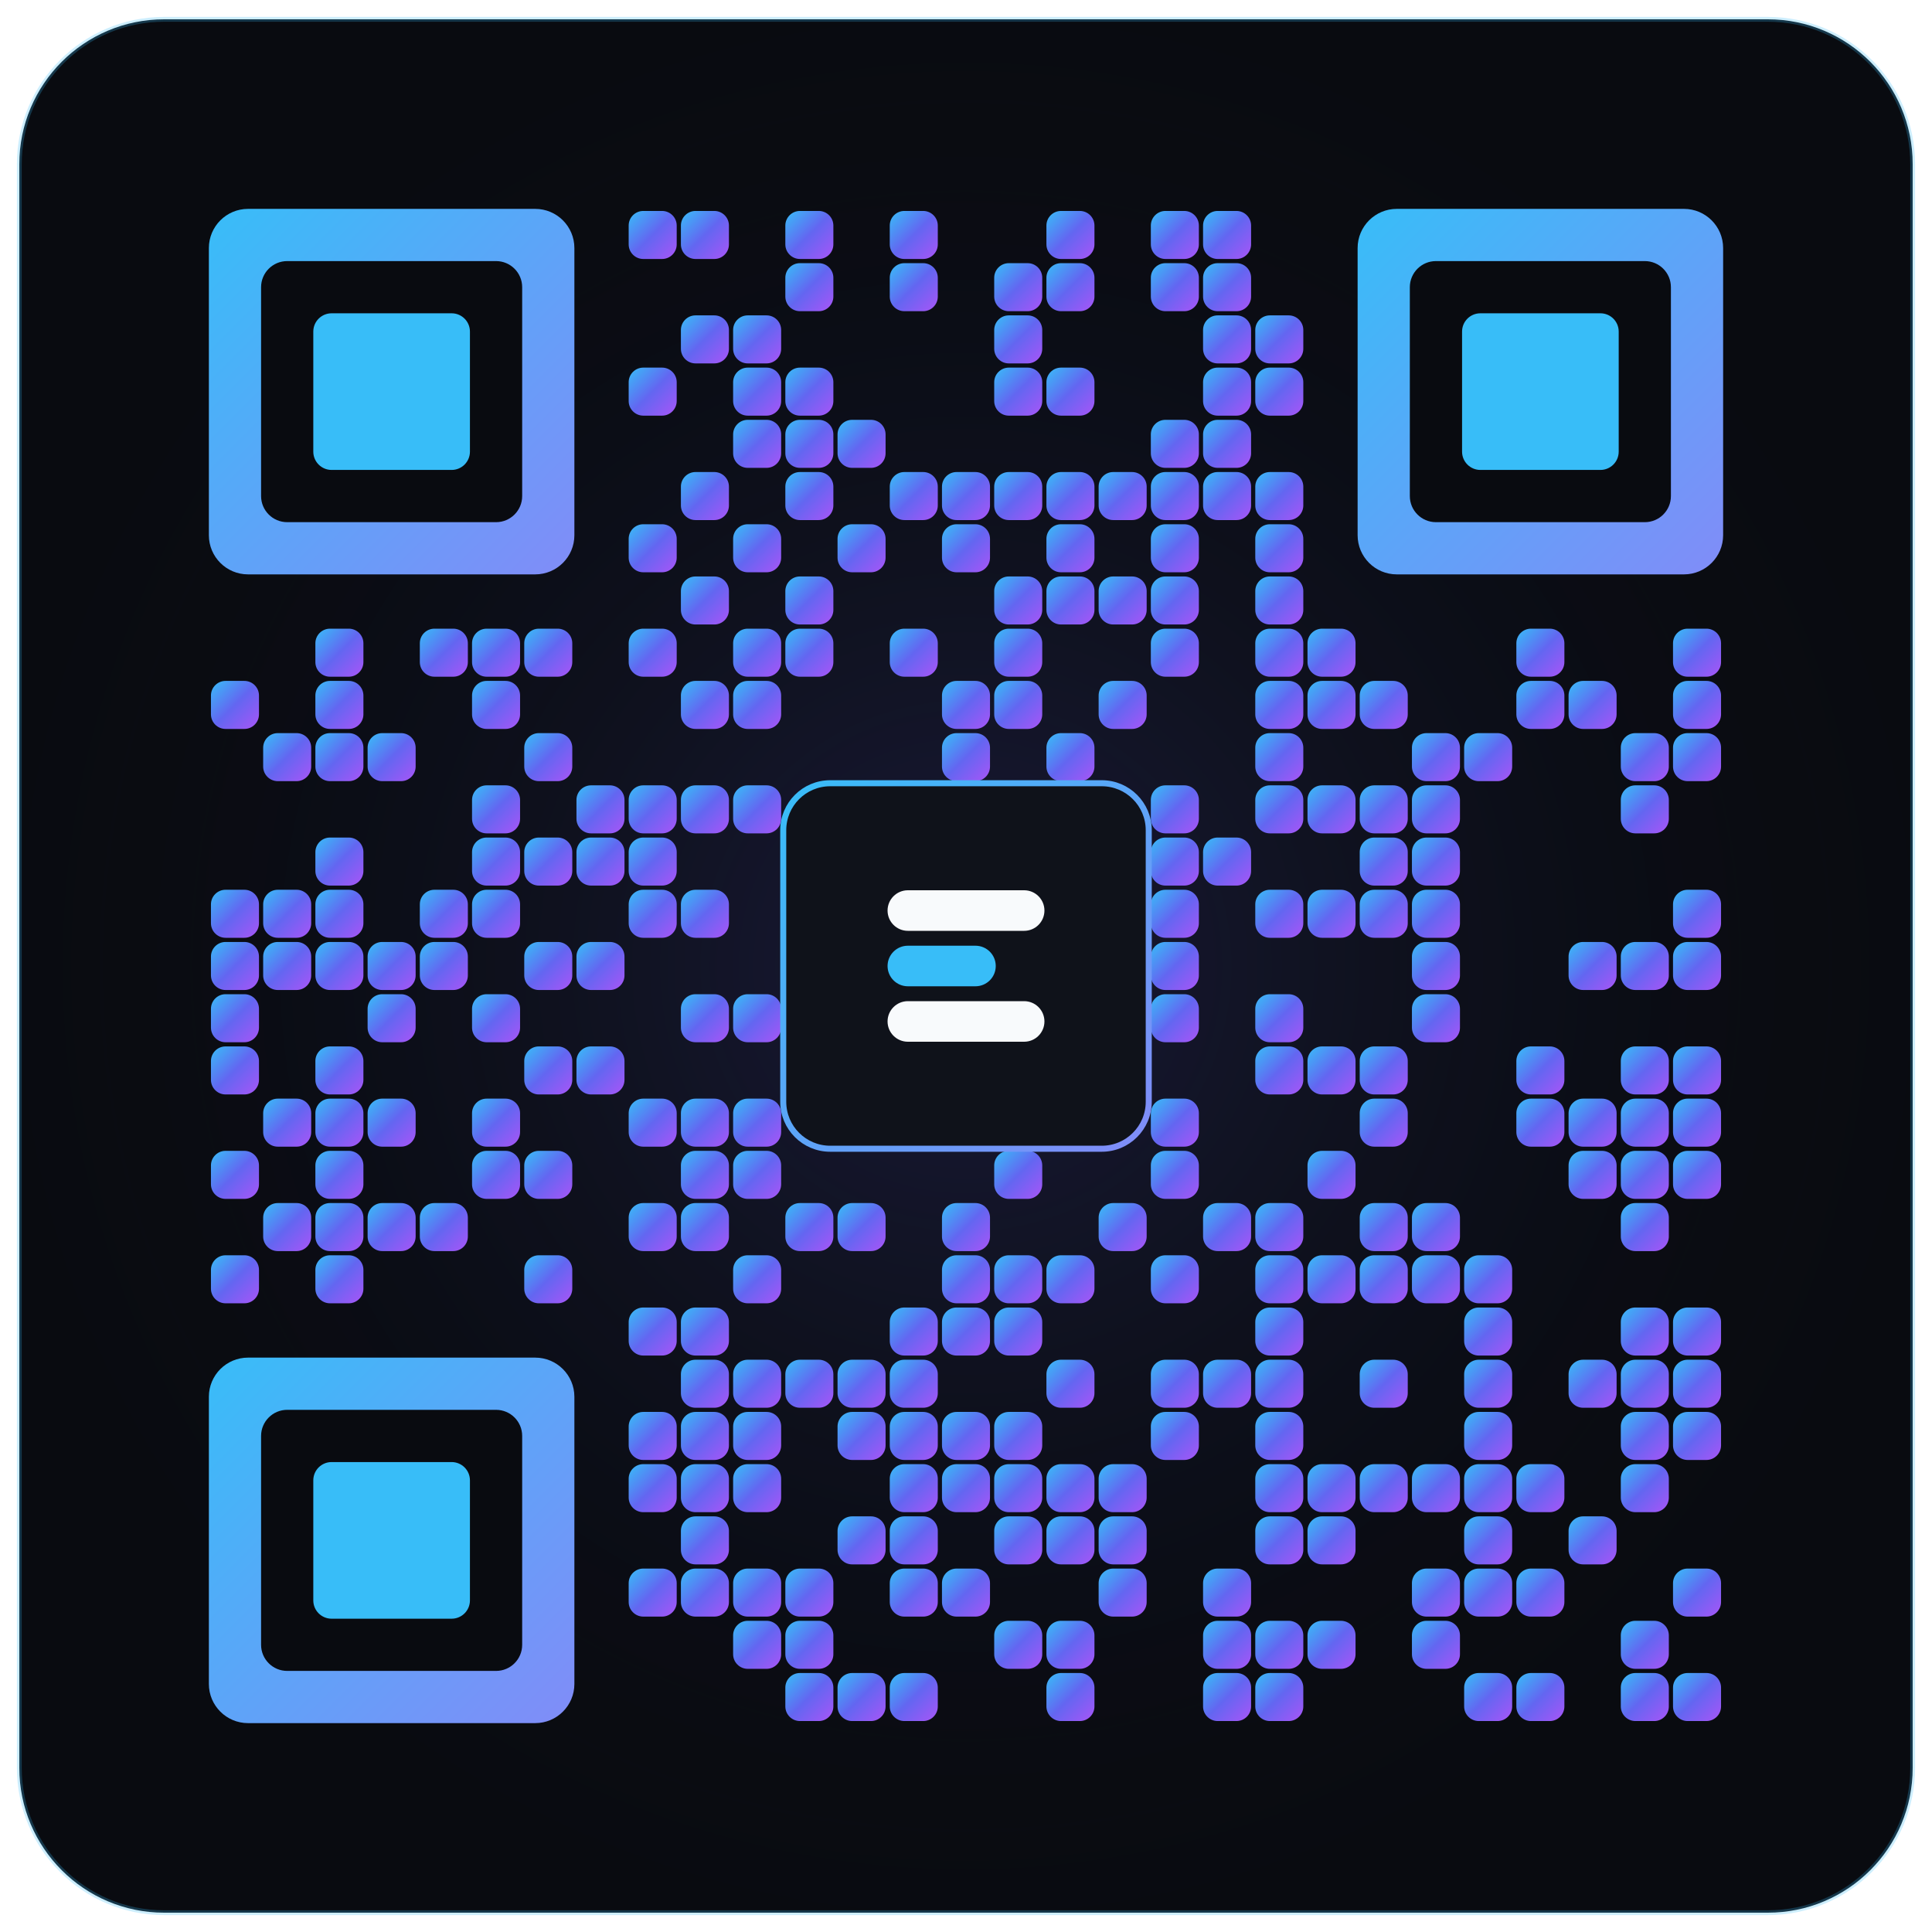
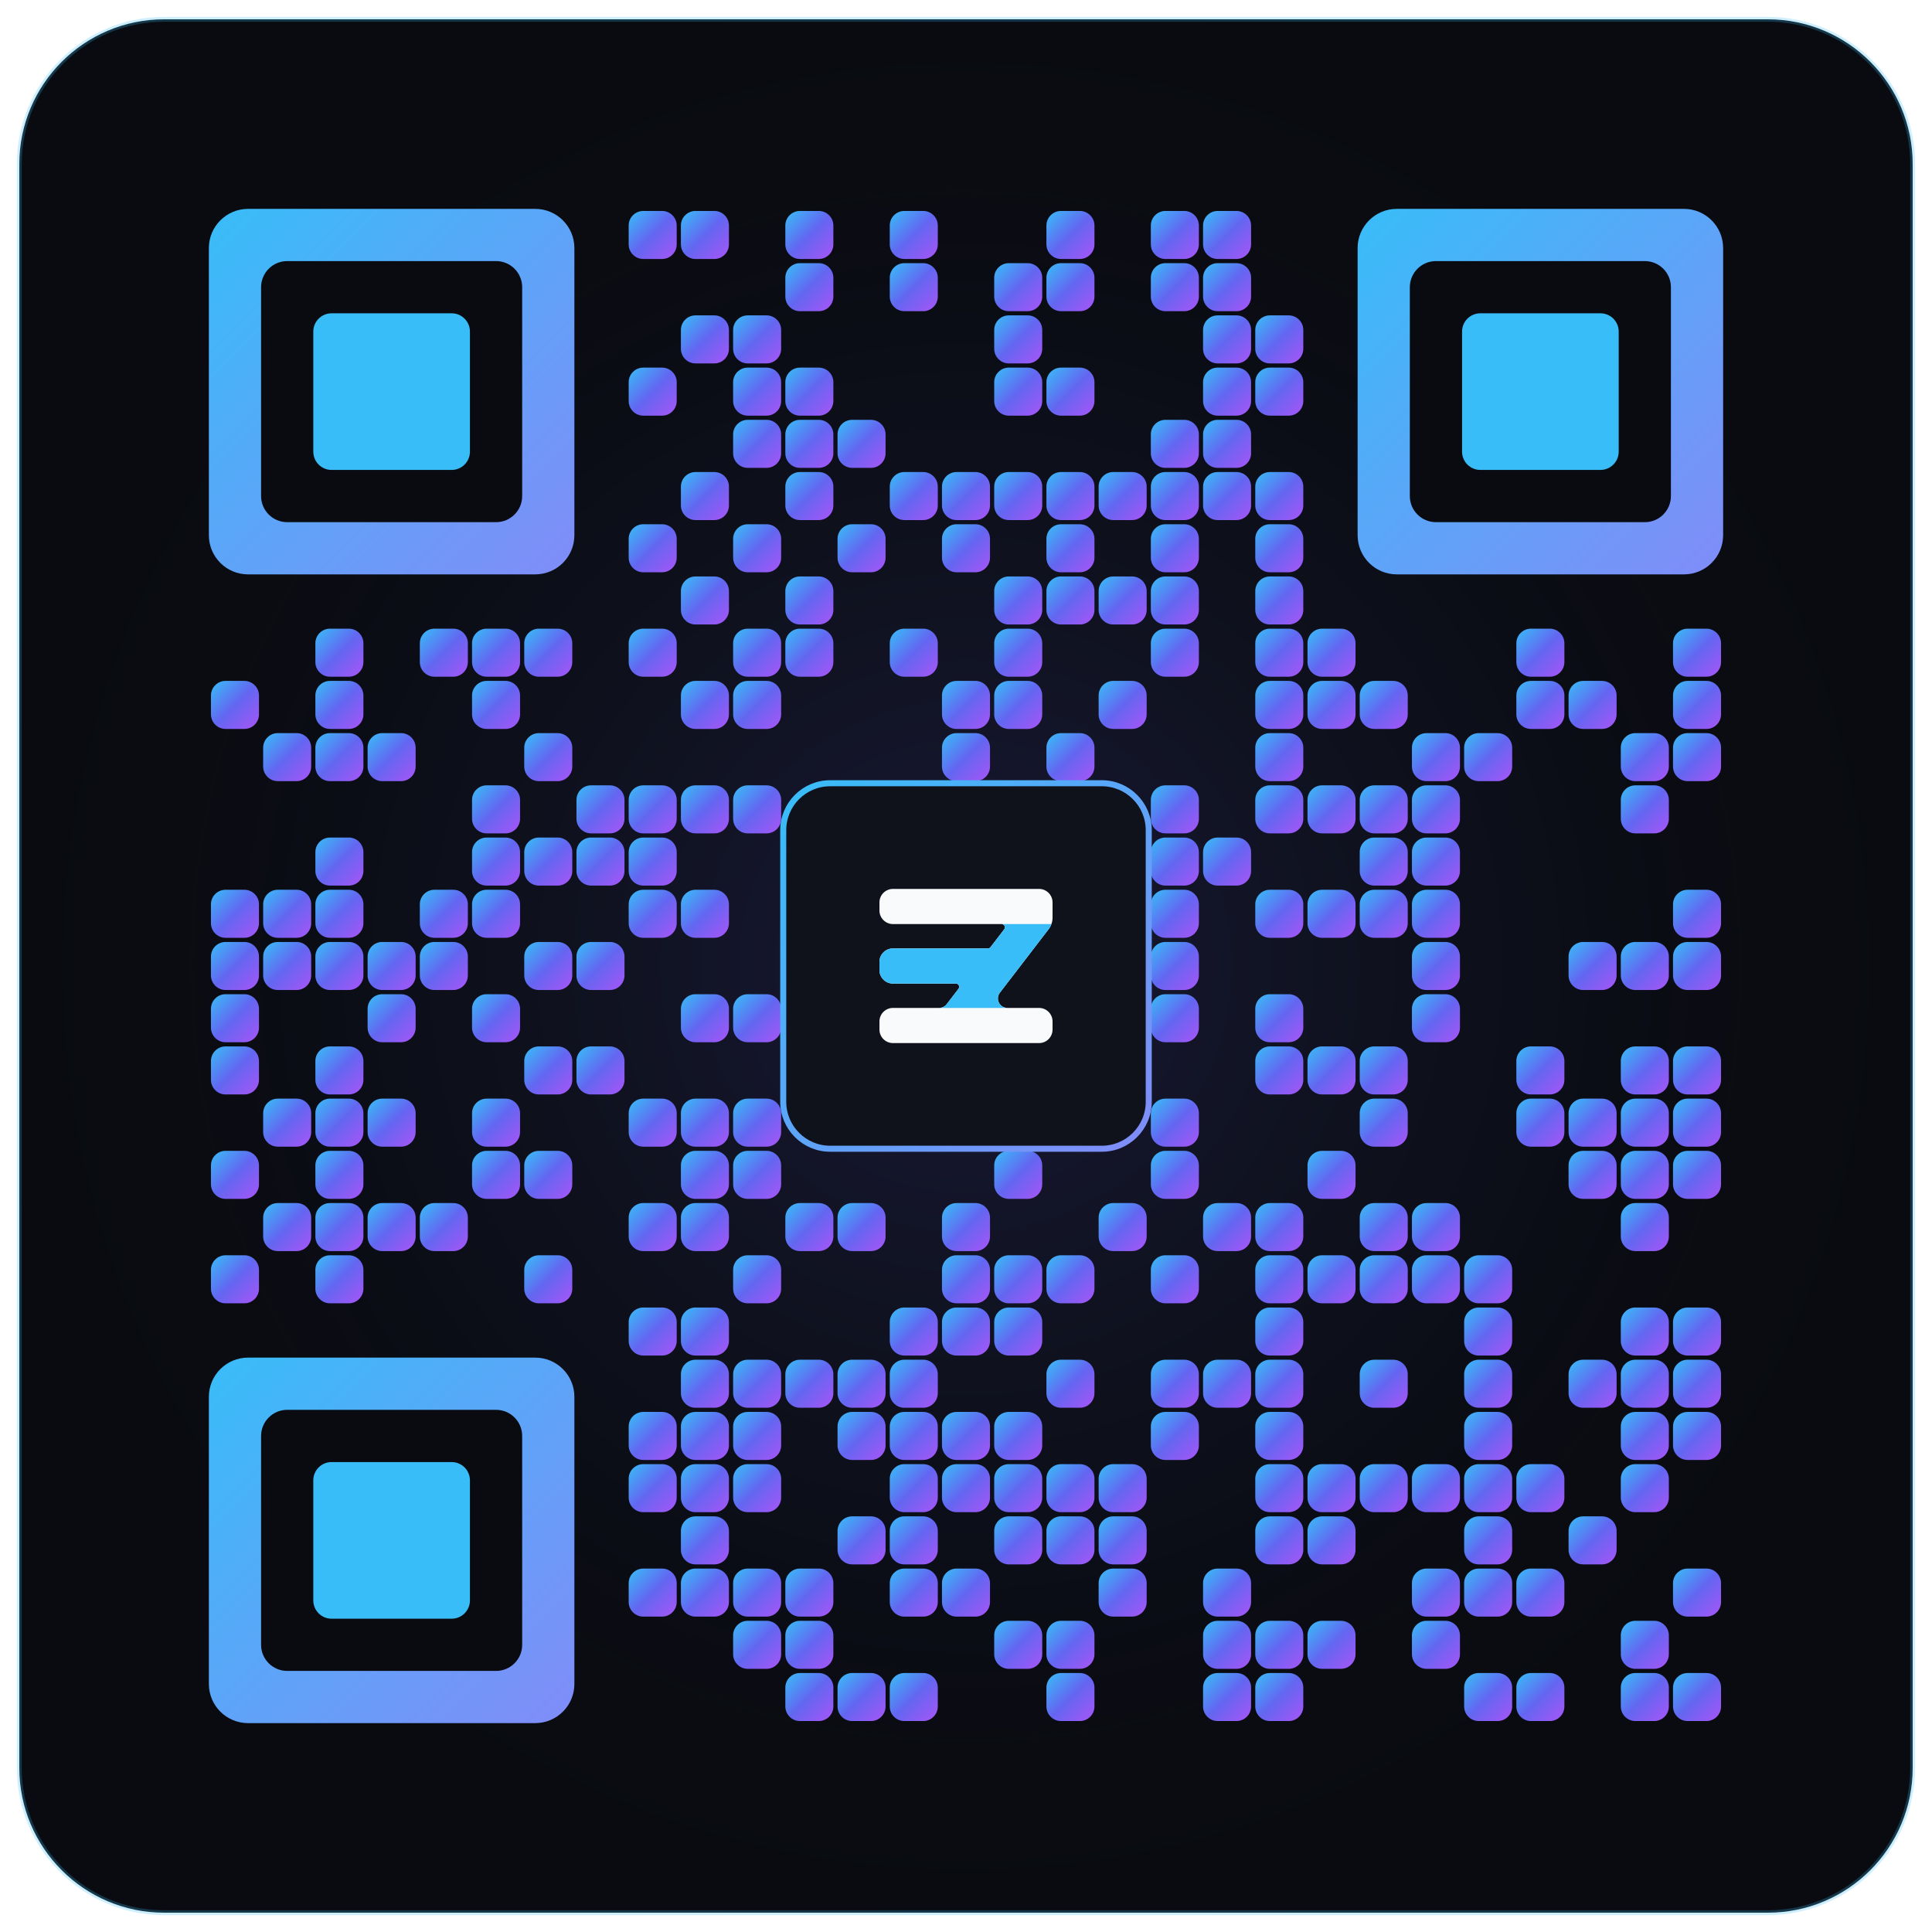
<svg xmlns="http://www.w3.org/2000/svg" viewBox="0 0 800 800" width="800" height="800">
  <defs>
    <linearGradient id="cyber-grad" x1="0%" y1="0%" x2="100%" y2="100%">
      <stop offset="0%" stop-color="#38bdf8" />
      <stop offset="50%" stop-color="#6366f1" />
      <stop offset="100%" stop-color="#a855f7" />
    </linearGradient>
    <linearGradient id="cyber-ring" x1="0%" y1="0%" x2="100%" y2="100%">
      <stop offset="0%" stop-color="#38bdf8" />
      <stop offset="100%" stop-color="#818cf8" />
    </linearGradient>
    <radialGradient id="cyber-halo" cx="50%" cy="50%" r="55%">
      <stop offset="0%" stop-color="#6366f1" stop-opacity="0.18" />
      <stop offset="100%" stop-color="#090b10" stop-opacity="0" />
    </radialGradient>
  </defs>
  <rect x="8" y="8" width="784" height="784" rx="60.0" fill="#090b10" stroke="rgba(56, 189, 248, 0.25)" stroke-width="2" />
  <rect x="8" y="8" width="784" height="784" rx="60.0" fill="url(#cyber-halo)" />
  <rect x="260.32" y="87.35" width="19.89" height="19.89" rx="6.05" fill="url(#cyber-grad)" />
  <rect x="281.95" y="87.35" width="19.89" height="19.89" rx="6.05" fill="url(#cyber-grad)" />
  <rect x="325.19" y="87.35" width="19.89" height="19.89" rx="6.05" fill="url(#cyber-grad)" />
  <rect x="368.43" y="87.35" width="19.89" height="19.89" rx="6.05" fill="url(#cyber-grad)" />
  <rect x="433.30" y="87.35" width="19.89" height="19.89" rx="6.05" fill="url(#cyber-grad)" />
  <rect x="476.54" y="87.35" width="19.89" height="19.89" rx="6.05" fill="url(#cyber-grad)" />
  <rect x="498.16" y="87.35" width="19.89" height="19.89" rx="6.05" fill="url(#cyber-grad)" />
  <rect x="325.19" y="108.97" width="19.89" height="19.89" rx="6.05" fill="url(#cyber-grad)" />
  <rect x="368.43" y="108.97" width="19.89" height="19.89" rx="6.05" fill="url(#cyber-grad)" />
  <rect x="411.68" y="108.97" width="19.89" height="19.89" rx="6.05" fill="url(#cyber-grad)" />
  <rect x="433.30" y="108.97" width="19.89" height="19.89" rx="6.05" fill="url(#cyber-grad)" />
  <rect x="476.54" y="108.97" width="19.89" height="19.89" rx="6.05" fill="url(#cyber-grad)" />
  <rect x="498.16" y="108.97" width="19.89" height="19.89" rx="6.05" fill="url(#cyber-grad)" />
  <rect x="281.95" y="130.59" width="19.89" height="19.89" rx="6.05" fill="url(#cyber-grad)" />
  <rect x="303.57" y="130.59" width="19.89" height="19.89" rx="6.05" fill="url(#cyber-grad)" />
  <rect x="411.68" y="130.59" width="19.89" height="19.89" rx="6.05" fill="url(#cyber-grad)" />
  <rect x="498.16" y="130.59" width="19.89" height="19.89" rx="6.05" fill="url(#cyber-grad)" />
  <rect x="519.78" y="130.59" width="19.89" height="19.89" rx="6.05" fill="url(#cyber-grad)" />
  <rect x="260.32" y="152.22" width="19.89" height="19.89" rx="6.05" fill="url(#cyber-grad)" />
  <rect x="303.57" y="152.22" width="19.89" height="19.89" rx="6.05" fill="url(#cyber-grad)" />
  <rect x="325.19" y="152.22" width="19.89" height="19.89" rx="6.05" fill="url(#cyber-grad)" />
  <rect x="411.68" y="152.22" width="19.89" height="19.89" rx="6.05" fill="url(#cyber-grad)" />
  <rect x="433.30" y="152.22" width="19.89" height="19.89" rx="6.05" fill="url(#cyber-grad)" />
  <rect x="498.16" y="152.22" width="19.89" height="19.89" rx="6.05" fill="url(#cyber-grad)" />
  <rect x="519.78" y="152.22" width="19.89" height="19.89" rx="6.05" fill="url(#cyber-grad)" />
  <rect x="303.57" y="173.84" width="19.89" height="19.89" rx="6.05" fill="url(#cyber-grad)" />
  <rect x="325.19" y="173.84" width="19.89" height="19.89" rx="6.05" fill="url(#cyber-grad)" />
  <rect x="346.81" y="173.84" width="19.89" height="19.89" rx="6.05" fill="url(#cyber-grad)" />
  <rect x="476.54" y="173.84" width="19.89" height="19.89" rx="6.05" fill="url(#cyber-grad)" />
  <rect x="498.16" y="173.84" width="19.89" height="19.89" rx="6.05" fill="url(#cyber-grad)" />
  <rect x="281.95" y="195.46" width="19.89" height="19.89" rx="6.05" fill="url(#cyber-grad)" />
  <rect x="325.19" y="195.46" width="19.89" height="19.89" rx="6.05" fill="url(#cyber-grad)" />
  <rect x="368.43" y="195.46" width="19.89" height="19.89" rx="6.05" fill="url(#cyber-grad)" />
  <rect x="390.05" y="195.46" width="19.89" height="19.89" rx="6.05" fill="url(#cyber-grad)" />
  <rect x="411.68" y="195.46" width="19.89" height="19.89" rx="6.05" fill="url(#cyber-grad)" />
  <rect x="433.30" y="195.46" width="19.89" height="19.89" rx="6.05" fill="url(#cyber-grad)" />
  <rect x="454.92" y="195.46" width="19.89" height="19.89" rx="6.05" fill="url(#cyber-grad)" />
  <rect x="476.54" y="195.46" width="19.89" height="19.89" rx="6.05" fill="url(#cyber-grad)" />
  <rect x="498.16" y="195.46" width="19.89" height="19.89" rx="6.05" fill="url(#cyber-grad)" />
  <rect x="519.78" y="195.46" width="19.89" height="19.89" rx="6.05" fill="url(#cyber-grad)" />
  <rect x="260.32" y="217.08" width="19.89" height="19.89" rx="6.05" fill="url(#cyber-grad)" />
  <rect x="303.57" y="217.08" width="19.89" height="19.89" rx="6.05" fill="url(#cyber-grad)" />
  <rect x="346.81" y="217.08" width="19.89" height="19.89" rx="6.05" fill="url(#cyber-grad)" />
  <rect x="390.05" y="217.08" width="19.89" height="19.89" rx="6.05" fill="url(#cyber-grad)" />
  <rect x="433.30" y="217.08" width="19.89" height="19.89" rx="6.05" fill="url(#cyber-grad)" />
  <rect x="476.54" y="217.08" width="19.89" height="19.89" rx="6.05" fill="url(#cyber-grad)" />
  <rect x="519.78" y="217.08" width="19.89" height="19.89" rx="6.05" fill="url(#cyber-grad)" />
  <rect x="281.95" y="238.70" width="19.89" height="19.89" rx="6.05" fill="url(#cyber-grad)" />
  <rect x="325.19" y="238.70" width="19.89" height="19.89" rx="6.05" fill="url(#cyber-grad)" />
  <rect x="411.68" y="238.70" width="19.89" height="19.89" rx="6.05" fill="url(#cyber-grad)" />
  <rect x="433.30" y="238.70" width="19.89" height="19.89" rx="6.05" fill="url(#cyber-grad)" />
  <rect x="454.92" y="238.70" width="19.89" height="19.89" rx="6.05" fill="url(#cyber-grad)" />
  <rect x="476.54" y="238.70" width="19.89" height="19.89" rx="6.05" fill="url(#cyber-grad)" />
  <rect x="519.78" y="238.70" width="19.89" height="19.89" rx="6.05" fill="url(#cyber-grad)" />
  <rect x="130.59" y="260.32" width="19.89" height="19.89" rx="6.05" fill="url(#cyber-grad)" />
  <rect x="173.84" y="260.32" width="19.89" height="19.89" rx="6.05" fill="url(#cyber-grad)" />
  <rect x="195.46" y="260.32" width="19.89" height="19.89" rx="6.05" fill="url(#cyber-grad)" />
  <rect x="217.08" y="260.32" width="19.89" height="19.89" rx="6.05" fill="url(#cyber-grad)" />
  <rect x="260.32" y="260.32" width="19.89" height="19.89" rx="6.05" fill="url(#cyber-grad)" />
  <rect x="303.57" y="260.32" width="19.89" height="19.89" rx="6.05" fill="url(#cyber-grad)" />
  <rect x="325.19" y="260.32" width="19.89" height="19.89" rx="6.05" fill="url(#cyber-grad)" />
  <rect x="368.43" y="260.32" width="19.89" height="19.89" rx="6.05" fill="url(#cyber-grad)" />
  <rect x="411.68" y="260.32" width="19.89" height="19.89" rx="6.05" fill="url(#cyber-grad)" />
  <rect x="476.54" y="260.32" width="19.89" height="19.89" rx="6.05" fill="url(#cyber-grad)" />
  <rect x="519.78" y="260.32" width="19.89" height="19.89" rx="6.05" fill="url(#cyber-grad)" />
  <rect x="541.41" y="260.32" width="19.89" height="19.89" rx="6.05" fill="url(#cyber-grad)" />
  <rect x="627.89" y="260.32" width="19.89" height="19.89" rx="6.05" fill="url(#cyber-grad)" />
  <rect x="692.76" y="260.32" width="19.89" height="19.89" rx="6.05" fill="url(#cyber-grad)" />
  <rect x="87.35" y="281.95" width="19.89" height="19.89" rx="6.05" fill="url(#cyber-grad)" />
  <rect x="130.59" y="281.95" width="19.89" height="19.89" rx="6.05" fill="url(#cyber-grad)" />
  <rect x="195.46" y="281.95" width="19.89" height="19.89" rx="6.05" fill="url(#cyber-grad)" />
  <rect x="281.95" y="281.95" width="19.89" height="19.89" rx="6.05" fill="url(#cyber-grad)" />
  <rect x="303.57" y="281.95" width="19.89" height="19.89" rx="6.05" fill="url(#cyber-grad)" />
  <rect x="390.05" y="281.95" width="19.89" height="19.89" rx="6.05" fill="url(#cyber-grad)" />
  <rect x="411.68" y="281.95" width="19.89" height="19.89" rx="6.05" fill="url(#cyber-grad)" />
  <rect x="454.92" y="281.95" width="19.89" height="19.89" rx="6.05" fill="url(#cyber-grad)" />
  <rect x="519.78" y="281.95" width="19.89" height="19.89" rx="6.05" fill="url(#cyber-grad)" />
  <rect x="541.41" y="281.95" width="19.89" height="19.89" rx="6.05" fill="url(#cyber-grad)" />
  <rect x="563.03" y="281.95" width="19.89" height="19.89" rx="6.05" fill="url(#cyber-grad)" />
  <rect x="627.89" y="281.95" width="19.89" height="19.89" rx="6.05" fill="url(#cyber-grad)" />
  <rect x="649.51" y="281.95" width="19.89" height="19.89" rx="6.05" fill="url(#cyber-grad)" />
  <rect x="692.76" y="281.95" width="19.89" height="19.89" rx="6.05" fill="url(#cyber-grad)" />
  <rect x="108.97" y="303.57" width="19.89" height="19.89" rx="6.05" fill="url(#cyber-grad)" />
  <rect x="130.59" y="303.57" width="19.89" height="19.89" rx="6.05" fill="url(#cyber-grad)" />
  <rect x="152.22" y="303.57" width="19.89" height="19.89" rx="6.05" fill="url(#cyber-grad)" />
  <rect x="217.08" y="303.57" width="19.89" height="19.89" rx="6.05" fill="url(#cyber-grad)" />
  <rect x="390.05" y="303.57" width="19.89" height="19.89" rx="6.05" fill="url(#cyber-grad)" />
  <rect x="433.30" y="303.57" width="19.89" height="19.89" rx="6.05" fill="url(#cyber-grad)" />
  <rect x="519.78" y="303.57" width="19.89" height="19.89" rx="6.05" fill="url(#cyber-grad)" />
  <rect x="584.65" y="303.57" width="19.89" height="19.89" rx="6.05" fill="url(#cyber-grad)" />
  <rect x="606.27" y="303.57" width="19.89" height="19.89" rx="6.05" fill="url(#cyber-grad)" />
  <rect x="671.14" y="303.57" width="19.89" height="19.89" rx="6.05" fill="url(#cyber-grad)" />
  <rect x="692.76" y="303.57" width="19.89" height="19.89" rx="6.05" fill="url(#cyber-grad)" />
  <rect x="195.46" y="325.19" width="19.89" height="19.89" rx="6.05" fill="url(#cyber-grad)" />
  <rect x="238.70" y="325.19" width="19.89" height="19.89" rx="6.05" fill="url(#cyber-grad)" />
  <rect x="260.32" y="325.19" width="19.89" height="19.89" rx="6.05" fill="url(#cyber-grad)" />
  <rect x="281.95" y="325.19" width="19.89" height="19.89" rx="6.05" fill="url(#cyber-grad)" />
  <rect x="303.57" y="325.19" width="19.89" height="19.89" rx="6.05" fill="url(#cyber-grad)" />
  <rect x="476.54" y="325.19" width="19.89" height="19.89" rx="6.05" fill="url(#cyber-grad)" />
  <rect x="519.78" y="325.19" width="19.89" height="19.89" rx="6.05" fill="url(#cyber-grad)" />
  <rect x="541.41" y="325.19" width="19.89" height="19.89" rx="6.05" fill="url(#cyber-grad)" />
  <rect x="563.03" y="325.19" width="19.89" height="19.89" rx="6.05" fill="url(#cyber-grad)" />
  <rect x="584.65" y="325.19" width="19.89" height="19.89" rx="6.05" fill="url(#cyber-grad)" />
  <rect x="671.14" y="325.19" width="19.89" height="19.89" rx="6.05" fill="url(#cyber-grad)" />
  <rect x="130.59" y="346.81" width="19.89" height="19.89" rx="6.05" fill="url(#cyber-grad)" />
  <rect x="195.46" y="346.81" width="19.89" height="19.89" rx="6.05" fill="url(#cyber-grad)" />
  <rect x="217.08" y="346.81" width="19.89" height="19.89" rx="6.05" fill="url(#cyber-grad)" />
  <rect x="238.70" y="346.81" width="19.89" height="19.89" rx="6.05" fill="url(#cyber-grad)" />
  <rect x="260.32" y="346.81" width="19.89" height="19.89" rx="6.05" fill="url(#cyber-grad)" />
  <rect x="476.54" y="346.81" width="19.89" height="19.89" rx="6.05" fill="url(#cyber-grad)" />
  <rect x="498.16" y="346.81" width="19.89" height="19.89" rx="6.05" fill="url(#cyber-grad)" />
  <rect x="563.03" y="346.81" width="19.89" height="19.89" rx="6.05" fill="url(#cyber-grad)" />
  <rect x="584.65" y="346.81" width="19.89" height="19.89" rx="6.05" fill="url(#cyber-grad)" />
  <rect x="87.35" y="368.43" width="19.89" height="19.89" rx="6.05" fill="url(#cyber-grad)" />
  <rect x="108.97" y="368.43" width="19.89" height="19.89" rx="6.05" fill="url(#cyber-grad)" />
  <rect x="130.59" y="368.43" width="19.89" height="19.89" rx="6.05" fill="url(#cyber-grad)" />
  <rect x="173.84" y="368.43" width="19.89" height="19.89" rx="6.05" fill="url(#cyber-grad)" />
  <rect x="195.46" y="368.43" width="19.89" height="19.89" rx="6.05" fill="url(#cyber-grad)" />
  <rect x="260.32" y="368.43" width="19.89" height="19.89" rx="6.05" fill="url(#cyber-grad)" />
  <rect x="281.95" y="368.43" width="19.89" height="19.89" rx="6.05" fill="url(#cyber-grad)" />
  <rect x="476.54" y="368.43" width="19.89" height="19.89" rx="6.05" fill="url(#cyber-grad)" />
  <rect x="519.78" y="368.43" width="19.89" height="19.89" rx="6.05" fill="url(#cyber-grad)" />
  <rect x="541.41" y="368.43" width="19.89" height="19.89" rx="6.05" fill="url(#cyber-grad)" />
  <rect x="563.03" y="368.43" width="19.89" height="19.89" rx="6.05" fill="url(#cyber-grad)" />
  <rect x="584.65" y="368.43" width="19.89" height="19.89" rx="6.05" fill="url(#cyber-grad)" />
  <rect x="692.76" y="368.43" width="19.89" height="19.89" rx="6.05" fill="url(#cyber-grad)" />
  <rect x="87.35" y="390.05" width="19.89" height="19.89" rx="6.05" fill="url(#cyber-grad)" />
  <rect x="108.97" y="390.05" width="19.89" height="19.89" rx="6.05" fill="url(#cyber-grad)" />
  <rect x="130.59" y="390.05" width="19.89" height="19.89" rx="6.05" fill="url(#cyber-grad)" />
  <rect x="152.22" y="390.05" width="19.89" height="19.89" rx="6.05" fill="url(#cyber-grad)" />
  <rect x="173.84" y="390.05" width="19.89" height="19.89" rx="6.05" fill="url(#cyber-grad)" />
  <rect x="217.08" y="390.05" width="19.89" height="19.89" rx="6.05" fill="url(#cyber-grad)" />
  <rect x="238.70" y="390.05" width="19.89" height="19.89" rx="6.05" fill="url(#cyber-grad)" />
  <rect x="476.54" y="390.05" width="19.89" height="19.89" rx="6.05" fill="url(#cyber-grad)" />
  <rect x="584.65" y="390.05" width="19.89" height="19.89" rx="6.05" fill="url(#cyber-grad)" />
  <rect x="649.51" y="390.05" width="19.89" height="19.89" rx="6.05" fill="url(#cyber-grad)" />
  <rect x="671.14" y="390.05" width="19.89" height="19.89" rx="6.05" fill="url(#cyber-grad)" />
  <rect x="692.76" y="390.05" width="19.89" height="19.89" rx="6.05" fill="url(#cyber-grad)" />
  <rect x="87.35" y="411.68" width="19.89" height="19.89" rx="6.05" fill="url(#cyber-grad)" />
  <rect x="152.22" y="411.68" width="19.89" height="19.89" rx="6.05" fill="url(#cyber-grad)" />
  <rect x="195.46" y="411.68" width="19.89" height="19.89" rx="6.05" fill="url(#cyber-grad)" />
  <rect x="281.95" y="411.68" width="19.89" height="19.89" rx="6.05" fill="url(#cyber-grad)" />
  <rect x="303.57" y="411.68" width="19.89" height="19.89" rx="6.05" fill="url(#cyber-grad)" />
  <rect x="476.54" y="411.68" width="19.89" height="19.89" rx="6.05" fill="url(#cyber-grad)" />
  <rect x="519.78" y="411.68" width="19.89" height="19.89" rx="6.05" fill="url(#cyber-grad)" />
  <rect x="584.65" y="411.68" width="19.89" height="19.89" rx="6.05" fill="url(#cyber-grad)" />
  <rect x="87.35" y="433.30" width="19.89" height="19.89" rx="6.05" fill="url(#cyber-grad)" />
  <rect x="130.59" y="433.30" width="19.89" height="19.89" rx="6.05" fill="url(#cyber-grad)" />
  <rect x="217.08" y="433.30" width="19.89" height="19.89" rx="6.05" fill="url(#cyber-grad)" />
  <rect x="238.70" y="433.30" width="19.89" height="19.89" rx="6.05" fill="url(#cyber-grad)" />
  <rect x="519.78" y="433.30" width="19.89" height="19.89" rx="6.05" fill="url(#cyber-grad)" />
  <rect x="541.41" y="433.30" width="19.89" height="19.89" rx="6.05" fill="url(#cyber-grad)" />
  <rect x="563.03" y="433.30" width="19.89" height="19.89" rx="6.05" fill="url(#cyber-grad)" />
  <rect x="627.89" y="433.30" width="19.89" height="19.89" rx="6.05" fill="url(#cyber-grad)" />
  <rect x="671.14" y="433.30" width="19.89" height="19.89" rx="6.05" fill="url(#cyber-grad)" />
  <rect x="692.76" y="433.30" width="19.89" height="19.89" rx="6.05" fill="url(#cyber-grad)" />
  <rect x="108.97" y="454.92" width="19.89" height="19.89" rx="6.05" fill="url(#cyber-grad)" />
  <rect x="130.59" y="454.92" width="19.89" height="19.89" rx="6.05" fill="url(#cyber-grad)" />
  <rect x="152.22" y="454.92" width="19.89" height="19.89" rx="6.05" fill="url(#cyber-grad)" />
  <rect x="195.46" y="454.92" width="19.89" height="19.89" rx="6.05" fill="url(#cyber-grad)" />
  <rect x="260.32" y="454.92" width="19.89" height="19.89" rx="6.05" fill="url(#cyber-grad)" />
  <rect x="281.95" y="454.92" width="19.89" height="19.89" rx="6.05" fill="url(#cyber-grad)" />
  <rect x="303.57" y="454.92" width="19.89" height="19.89" rx="6.05" fill="url(#cyber-grad)" />
  <rect x="476.54" y="454.92" width="19.89" height="19.89" rx="6.05" fill="url(#cyber-grad)" />
  <rect x="563.03" y="454.92" width="19.89" height="19.89" rx="6.05" fill="url(#cyber-grad)" />
  <rect x="627.89" y="454.92" width="19.89" height="19.89" rx="6.05" fill="url(#cyber-grad)" />
  <rect x="649.51" y="454.92" width="19.89" height="19.89" rx="6.05" fill="url(#cyber-grad)" />
  <rect x="671.14" y="454.92" width="19.89" height="19.89" rx="6.05" fill="url(#cyber-grad)" />
  <rect x="692.76" y="454.92" width="19.89" height="19.89" rx="6.05" fill="url(#cyber-grad)" />
  <rect x="87.35" y="476.54" width="19.89" height="19.89" rx="6.05" fill="url(#cyber-grad)" />
  <rect x="130.59" y="476.54" width="19.89" height="19.89" rx="6.05" fill="url(#cyber-grad)" />
  <rect x="195.46" y="476.54" width="19.89" height="19.89" rx="6.05" fill="url(#cyber-grad)" />
  <rect x="217.08" y="476.54" width="19.89" height="19.89" rx="6.05" fill="url(#cyber-grad)" />
  <rect x="281.95" y="476.54" width="19.89" height="19.89" rx="6.05" fill="url(#cyber-grad)" />
  <rect x="303.57" y="476.54" width="19.89" height="19.89" rx="6.05" fill="url(#cyber-grad)" />
  <rect x="411.68" y="476.54" width="19.89" height="19.89" rx="6.05" fill="url(#cyber-grad)" />
  <rect x="476.54" y="476.54" width="19.89" height="19.89" rx="6.05" fill="url(#cyber-grad)" />
  <rect x="541.41" y="476.54" width="19.89" height="19.89" rx="6.05" fill="url(#cyber-grad)" />
  <rect x="649.51" y="476.54" width="19.89" height="19.89" rx="6.05" fill="url(#cyber-grad)" />
  <rect x="671.14" y="476.54" width="19.89" height="19.89" rx="6.05" fill="url(#cyber-grad)" />
  <rect x="692.76" y="476.54" width="19.89" height="19.89" rx="6.05" fill="url(#cyber-grad)" />
  <rect x="108.97" y="498.16" width="19.89" height="19.89" rx="6.05" fill="url(#cyber-grad)" />
  <rect x="130.59" y="498.16" width="19.89" height="19.89" rx="6.05" fill="url(#cyber-grad)" />
  <rect x="152.22" y="498.16" width="19.89" height="19.89" rx="6.05" fill="url(#cyber-grad)" />
  <rect x="173.84" y="498.16" width="19.89" height="19.89" rx="6.05" fill="url(#cyber-grad)" />
  <rect x="260.32" y="498.16" width="19.89" height="19.89" rx="6.05" fill="url(#cyber-grad)" />
  <rect x="281.95" y="498.16" width="19.89" height="19.89" rx="6.05" fill="url(#cyber-grad)" />
  <rect x="325.19" y="498.16" width="19.89" height="19.89" rx="6.05" fill="url(#cyber-grad)" />
  <rect x="346.81" y="498.16" width="19.89" height="19.89" rx="6.05" fill="url(#cyber-grad)" />
  <rect x="390.05" y="498.16" width="19.89" height="19.89" rx="6.05" fill="url(#cyber-grad)" />
  <rect x="454.92" y="498.16" width="19.89" height="19.89" rx="6.05" fill="url(#cyber-grad)" />
  <rect x="498.16" y="498.16" width="19.89" height="19.89" rx="6.05" fill="url(#cyber-grad)" />
  <rect x="519.78" y="498.16" width="19.89" height="19.89" rx="6.05" fill="url(#cyber-grad)" />
  <rect x="563.03" y="498.16" width="19.89" height="19.89" rx="6.05" fill="url(#cyber-grad)" />
  <rect x="584.65" y="498.16" width="19.89" height="19.89" rx="6.05" fill="url(#cyber-grad)" />
  <rect x="671.14" y="498.16" width="19.89" height="19.89" rx="6.05" fill="url(#cyber-grad)" />
  <rect x="87.35" y="519.78" width="19.89" height="19.89" rx="6.05" fill="url(#cyber-grad)" />
  <rect x="130.59" y="519.78" width="19.89" height="19.89" rx="6.05" fill="url(#cyber-grad)" />
  <rect x="217.08" y="519.78" width="19.89" height="19.89" rx="6.05" fill="url(#cyber-grad)" />
  <rect x="303.57" y="519.78" width="19.89" height="19.89" rx="6.05" fill="url(#cyber-grad)" />
  <rect x="390.05" y="519.78" width="19.89" height="19.89" rx="6.05" fill="url(#cyber-grad)" />
  <rect x="411.68" y="519.78" width="19.89" height="19.89" rx="6.05" fill="url(#cyber-grad)" />
  <rect x="433.30" y="519.78" width="19.89" height="19.89" rx="6.05" fill="url(#cyber-grad)" />
  <rect x="476.54" y="519.78" width="19.89" height="19.89" rx="6.05" fill="url(#cyber-grad)" />
  <rect x="519.78" y="519.78" width="19.89" height="19.89" rx="6.05" fill="url(#cyber-grad)" />
  <rect x="541.41" y="519.78" width="19.89" height="19.89" rx="6.05" fill="url(#cyber-grad)" />
  <rect x="563.03" y="519.78" width="19.89" height="19.89" rx="6.05" fill="url(#cyber-grad)" />
  <rect x="584.65" y="519.78" width="19.89" height="19.89" rx="6.05" fill="url(#cyber-grad)" />
  <rect x="606.27" y="519.78" width="19.89" height="19.89" rx="6.05" fill="url(#cyber-grad)" />
  <rect x="260.32" y="541.41" width="19.89" height="19.89" rx="6.05" fill="url(#cyber-grad)" />
  <rect x="281.95" y="541.41" width="19.89" height="19.89" rx="6.05" fill="url(#cyber-grad)" />
  <rect x="368.43" y="541.41" width="19.89" height="19.89" rx="6.05" fill="url(#cyber-grad)" />
  <rect x="390.05" y="541.41" width="19.89" height="19.89" rx="6.05" fill="url(#cyber-grad)" />
  <rect x="411.68" y="541.41" width="19.89" height="19.89" rx="6.05" fill="url(#cyber-grad)" />
  <rect x="519.78" y="541.41" width="19.89" height="19.89" rx="6.05" fill="url(#cyber-grad)" />
  <rect x="606.27" y="541.41" width="19.89" height="19.89" rx="6.05" fill="url(#cyber-grad)" />
  <rect x="671.14" y="541.41" width="19.89" height="19.89" rx="6.05" fill="url(#cyber-grad)" />
  <rect x="692.76" y="541.41" width="19.89" height="19.89" rx="6.05" fill="url(#cyber-grad)" />
  <rect x="281.95" y="563.03" width="19.89" height="19.89" rx="6.05" fill="url(#cyber-grad)" />
  <rect x="303.57" y="563.03" width="19.89" height="19.89" rx="6.05" fill="url(#cyber-grad)" />
  <rect x="325.19" y="563.03" width="19.89" height="19.89" rx="6.05" fill="url(#cyber-grad)" />
  <rect x="346.81" y="563.03" width="19.89" height="19.89" rx="6.05" fill="url(#cyber-grad)" />
  <rect x="368.43" y="563.03" width="19.89" height="19.89" rx="6.05" fill="url(#cyber-grad)" />
  <rect x="433.30" y="563.03" width="19.89" height="19.89" rx="6.05" fill="url(#cyber-grad)" />
  <rect x="476.54" y="563.03" width="19.89" height="19.89" rx="6.05" fill="url(#cyber-grad)" />
  <rect x="498.16" y="563.03" width="19.89" height="19.89" rx="6.05" fill="url(#cyber-grad)" />
  <rect x="519.78" y="563.03" width="19.89" height="19.89" rx="6.05" fill="url(#cyber-grad)" />
  <rect x="563.03" y="563.03" width="19.89" height="19.89" rx="6.05" fill="url(#cyber-grad)" />
  <rect x="606.27" y="563.03" width="19.89" height="19.89" rx="6.05" fill="url(#cyber-grad)" />
  <rect x="649.51" y="563.03" width="19.89" height="19.89" rx="6.05" fill="url(#cyber-grad)" />
  <rect x="671.14" y="563.03" width="19.89" height="19.89" rx="6.05" fill="url(#cyber-grad)" />
  <rect x="692.76" y="563.03" width="19.89" height="19.89" rx="6.05" fill="url(#cyber-grad)" />
  <rect x="260.32" y="584.65" width="19.89" height="19.89" rx="6.05" fill="url(#cyber-grad)" />
  <rect x="281.95" y="584.65" width="19.89" height="19.89" rx="6.05" fill="url(#cyber-grad)" />
  <rect x="303.57" y="584.65" width="19.89" height="19.89" rx="6.05" fill="url(#cyber-grad)" />
  <rect x="346.81" y="584.65" width="19.89" height="19.89" rx="6.05" fill="url(#cyber-grad)" />
  <rect x="368.43" y="584.65" width="19.89" height="19.89" rx="6.05" fill="url(#cyber-grad)" />
  <rect x="390.05" y="584.65" width="19.89" height="19.89" rx="6.05" fill="url(#cyber-grad)" />
  <rect x="411.68" y="584.65" width="19.89" height="19.89" rx="6.05" fill="url(#cyber-grad)" />
  <rect x="476.54" y="584.65" width="19.89" height="19.89" rx="6.05" fill="url(#cyber-grad)" />
  <rect x="519.78" y="584.65" width="19.89" height="19.89" rx="6.05" fill="url(#cyber-grad)" />
  <rect x="606.27" y="584.65" width="19.89" height="19.89" rx="6.05" fill="url(#cyber-grad)" />
  <rect x="671.14" y="584.65" width="19.89" height="19.89" rx="6.05" fill="url(#cyber-grad)" />
  <rect x="692.76" y="584.65" width="19.89" height="19.89" rx="6.05" fill="url(#cyber-grad)" />
  <rect x="260.32" y="606.27" width="19.89" height="19.89" rx="6.05" fill="url(#cyber-grad)" />
  <rect x="281.95" y="606.27" width="19.89" height="19.89" rx="6.05" fill="url(#cyber-grad)" />
  <rect x="303.57" y="606.27" width="19.89" height="19.89" rx="6.05" fill="url(#cyber-grad)" />
  <rect x="368.43" y="606.27" width="19.89" height="19.89" rx="6.05" fill="url(#cyber-grad)" />
  <rect x="390.05" y="606.27" width="19.89" height="19.89" rx="6.05" fill="url(#cyber-grad)" />
  <rect x="411.68" y="606.27" width="19.89" height="19.89" rx="6.05" fill="url(#cyber-grad)" />
  <rect x="433.30" y="606.27" width="19.89" height="19.89" rx="6.05" fill="url(#cyber-grad)" />
  <rect x="454.92" y="606.27" width="19.89" height="19.89" rx="6.05" fill="url(#cyber-grad)" />
  <rect x="519.78" y="606.27" width="19.89" height="19.89" rx="6.05" fill="url(#cyber-grad)" />
  <rect x="541.41" y="606.27" width="19.89" height="19.89" rx="6.05" fill="url(#cyber-grad)" />
  <rect x="563.03" y="606.27" width="19.89" height="19.89" rx="6.05" fill="url(#cyber-grad)" />
  <rect x="584.65" y="606.27" width="19.89" height="19.89" rx="6.05" fill="url(#cyber-grad)" />
  <rect x="606.27" y="606.27" width="19.89" height="19.89" rx="6.05" fill="url(#cyber-grad)" />
  <rect x="627.89" y="606.27" width="19.89" height="19.89" rx="6.05" fill="url(#cyber-grad)" />
  <rect x="671.14" y="606.27" width="19.89" height="19.89" rx="6.05" fill="url(#cyber-grad)" />
  <rect x="281.95" y="627.89" width="19.89" height="19.89" rx="6.05" fill="url(#cyber-grad)" />
  <rect x="346.81" y="627.89" width="19.89" height="19.89" rx="6.05" fill="url(#cyber-grad)" />
  <rect x="368.43" y="627.89" width="19.89" height="19.89" rx="6.05" fill="url(#cyber-grad)" />
  <rect x="411.68" y="627.89" width="19.89" height="19.89" rx="6.05" fill="url(#cyber-grad)" />
  <rect x="433.30" y="627.89" width="19.89" height="19.89" rx="6.05" fill="url(#cyber-grad)" />
  <rect x="454.92" y="627.89" width="19.89" height="19.89" rx="6.05" fill="url(#cyber-grad)" />
  <rect x="519.78" y="627.89" width="19.89" height="19.89" rx="6.05" fill="url(#cyber-grad)" />
  <rect x="541.41" y="627.89" width="19.89" height="19.89" rx="6.05" fill="url(#cyber-grad)" />
  <rect x="606.27" y="627.89" width="19.89" height="19.89" rx="6.05" fill="url(#cyber-grad)" />
  <rect x="649.51" y="627.89" width="19.89" height="19.89" rx="6.05" fill="url(#cyber-grad)" />
  <rect x="260.32" y="649.51" width="19.89" height="19.89" rx="6.05" fill="url(#cyber-grad)" />
  <rect x="281.95" y="649.51" width="19.89" height="19.89" rx="6.05" fill="url(#cyber-grad)" />
  <rect x="303.57" y="649.51" width="19.89" height="19.89" rx="6.05" fill="url(#cyber-grad)" />
  <rect x="325.19" y="649.51" width="19.89" height="19.89" rx="6.05" fill="url(#cyber-grad)" />
  <rect x="368.43" y="649.51" width="19.89" height="19.89" rx="6.05" fill="url(#cyber-grad)" />
  <rect x="390.05" y="649.51" width="19.89" height="19.89" rx="6.05" fill="url(#cyber-grad)" />
  <rect x="454.92" y="649.51" width="19.89" height="19.89" rx="6.05" fill="url(#cyber-grad)" />
  <rect x="498.16" y="649.51" width="19.89" height="19.89" rx="6.05" fill="url(#cyber-grad)" />
  <rect x="584.65" y="649.51" width="19.89" height="19.89" rx="6.05" fill="url(#cyber-grad)" />
  <rect x="606.27" y="649.51" width="19.89" height="19.89" rx="6.05" fill="url(#cyber-grad)" />
  <rect x="627.89" y="649.51" width="19.89" height="19.89" rx="6.05" fill="url(#cyber-grad)" />
  <rect x="692.76" y="649.51" width="19.89" height="19.89" rx="6.05" fill="url(#cyber-grad)" />
  <rect x="303.57" y="671.14" width="19.89" height="19.89" rx="6.05" fill="url(#cyber-grad)" />
  <rect x="325.19" y="671.14" width="19.89" height="19.89" rx="6.05" fill="url(#cyber-grad)" />
  <rect x="411.68" y="671.14" width="19.89" height="19.89" rx="6.05" fill="url(#cyber-grad)" />
  <rect x="433.30" y="671.14" width="19.89" height="19.89" rx="6.05" fill="url(#cyber-grad)" />
  <rect x="498.16" y="671.14" width="19.89" height="19.89" rx="6.05" fill="url(#cyber-grad)" />
  <rect x="519.78" y="671.14" width="19.89" height="19.89" rx="6.05" fill="url(#cyber-grad)" />
  <rect x="541.41" y="671.14" width="19.89" height="19.89" rx="6.05" fill="url(#cyber-grad)" />
  <rect x="584.65" y="671.14" width="19.89" height="19.89" rx="6.05" fill="url(#cyber-grad)" />
  <rect x="671.14" y="671.14" width="19.89" height="19.89" rx="6.05" fill="url(#cyber-grad)" />
  <rect x="325.19" y="692.76" width="19.89" height="19.89" rx="6.05" fill="url(#cyber-grad)" />
  <rect x="346.81" y="692.76" width="19.89" height="19.89" rx="6.05" fill="url(#cyber-grad)" />
  <rect x="368.43" y="692.76" width="19.89" height="19.89" rx="6.05" fill="url(#cyber-grad)" />
  <rect x="433.30" y="692.76" width="19.89" height="19.89" rx="6.05" fill="url(#cyber-grad)" />
  <rect x="498.16" y="692.76" width="19.89" height="19.89" rx="6.05" fill="url(#cyber-grad)" />
  <rect x="519.78" y="692.76" width="19.89" height="19.89" rx="6.05" fill="url(#cyber-grad)" />
  <rect x="606.27" y="692.76" width="19.89" height="19.89" rx="6.05" fill="url(#cyber-grad)" />
  <rect x="627.89" y="692.76" width="19.89" height="19.89" rx="6.05" fill="url(#cyber-grad)" />
  <rect x="671.14" y="692.76" width="19.89" height="19.89" rx="6.05" fill="url(#cyber-grad)" />
  <rect x="692.76" y="692.76" width="19.89" height="19.89" rx="6.05" fill="url(#cyber-grad)" />
  <rect x="86.49" y="86.49" width="151.35" height="151.35" rx="16.22" fill="url(#cyber-ring)" />
  <rect x="108.11" y="108.11" width="108.11" height="108.11" rx="10.81" fill="#090b10" />
  <rect x="129.73" y="129.73" width="64.86" height="64.86" rx="7.57" fill="#38bdf8" />
  <rect x="562.16" y="86.49" width="151.35" height="151.35" rx="16.22" fill="url(#cyber-ring)" />
  <rect x="583.78" y="108.11" width="108.11" height="108.11" rx="10.81" fill="#090b10" />
  <rect x="605.41" y="129.73" width="64.86" height="64.86" rx="7.57" fill="#38bdf8" />
  <rect x="86.49" y="562.16" width="151.35" height="151.35" rx="16.22" fill="url(#cyber-ring)" />
  <rect x="108.11" y="583.78" width="108.11" height="108.11" rx="10.81" fill="#090b10" />
  <rect x="129.73" y="605.41" width="64.86" height="64.86" rx="7.57" fill="#38bdf8" />
  <rect x="324.32" y="324.32" width="151.35" height="151.35" rx="19.46" fill="#0f121a" stroke="url(#cyber-ring)" stroke-width="2.5" />
  <g transform="translate(344.00, 344.00) scale(1.12)">
-     <rect x="21" y="22" width="58" height="15" rx="7.5" fill="#f8fafc" />
-     <rect x="21" y="42.5" width="40" height="15" rx="7.5" fill="#38bdf8" />
-     <rect x="21" y="63" width="58" height="15" rx="7.5" fill="#f8fafc" />
+     <clipPath id="ezm">
+       <rect y="34.5" width="100" height="31" />
+     </clipPath>
+     <path d="M18 26.5A5 5 0 0 1 23 21.5L77 21.5A5 5 0 0 1 82 26.5L82 32.12A7 7 0 0 1 80.55 36.39L62.52 59.87A3.5 3.5 0 0 0 65.3 65.5L77 65.5A5 5 0 0 1 82 70.5L82 73.5A5 5 0 0 1 77 78.5L23 78.5A5 5 0 0 1 18 73.5L18 70.5A5 5 0 0 1 23 65.5L40.08 65.5A3.5 3.5 0 0 0 42.86 64.13L47.23 58.43A1.2 1.2 0 0 0 46.28 56.5L23 56.5A5 5 0 0 1 18 51.5L18 48.5A5 5 0 0 1 23 43.5L58.11 43.5A1.2 1.2 0 0 0 59.06 43.03L64.13 36.43A1.2 1.2 0 0 0 63.17 34.5L23 34.5A5 5 0 0 1 18 29.5Z" fill="#f8fafc" />
+     <path d="M18 26.5A5 5 0 0 1 23 21.5L77 21.5A5 5 0 0 1 82 26.5L82 32.12A7 7 0 0 1 80.55 36.39L62.52 59.87A3.5 3.5 0 0 0 65.3 65.5L77 65.5A5 5 0 0 1 82 70.5L82 73.5A5 5 0 0 1 77 78.5L23 78.5A5 5 0 0 1 18 73.5L18 70.5A5 5 0 0 1 23 65.5L40.08 65.5A3.5 3.5 0 0 0 42.86 64.13L47.23 58.43A1.2 1.2 0 0 0 46.28 56.5L23 56.5A5 5 0 0 1 18 51.5L18 48.5A5 5 0 0 1 23 43.5L58.11 43.5A1.2 1.2 0 0 0 59.06 43.03L64.13 36.43A1.2 1.2 0 0 0 63.17 34.5L23 34.5A5 5 0 0 1 18 29.5Z" fill="#38bdf8" clip-path="url(#ezm)" />
  </g>
</svg>
